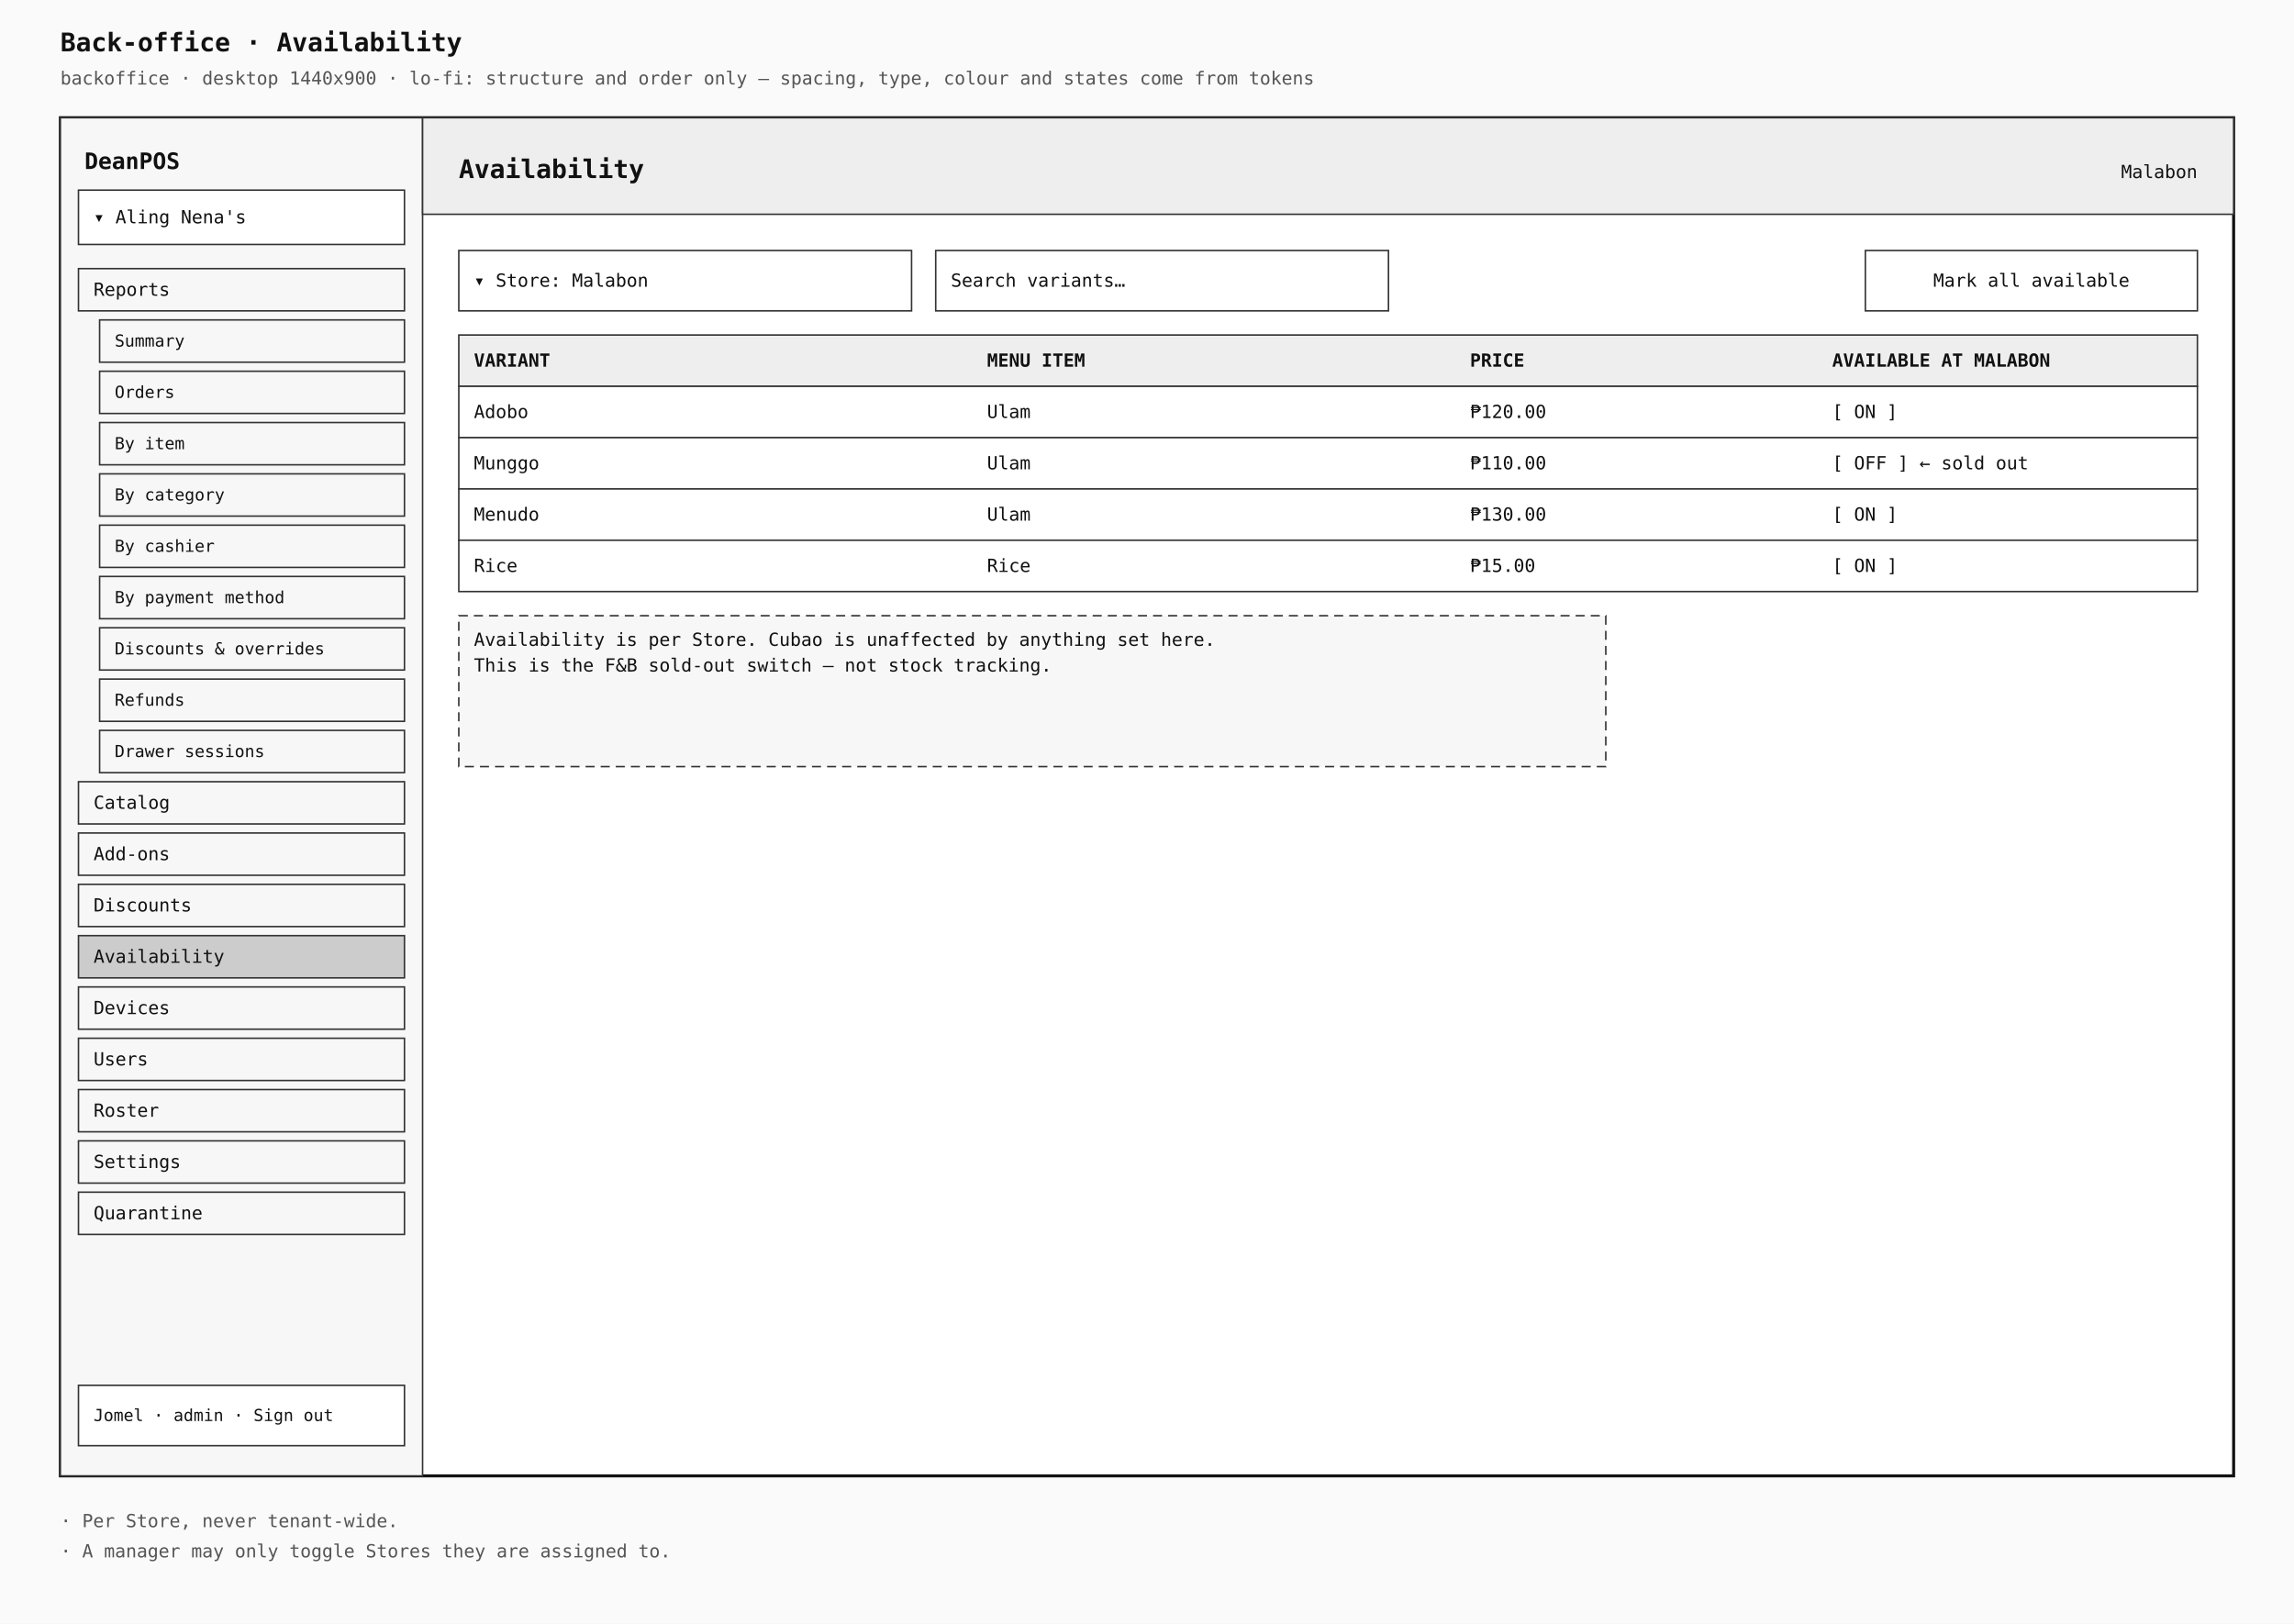
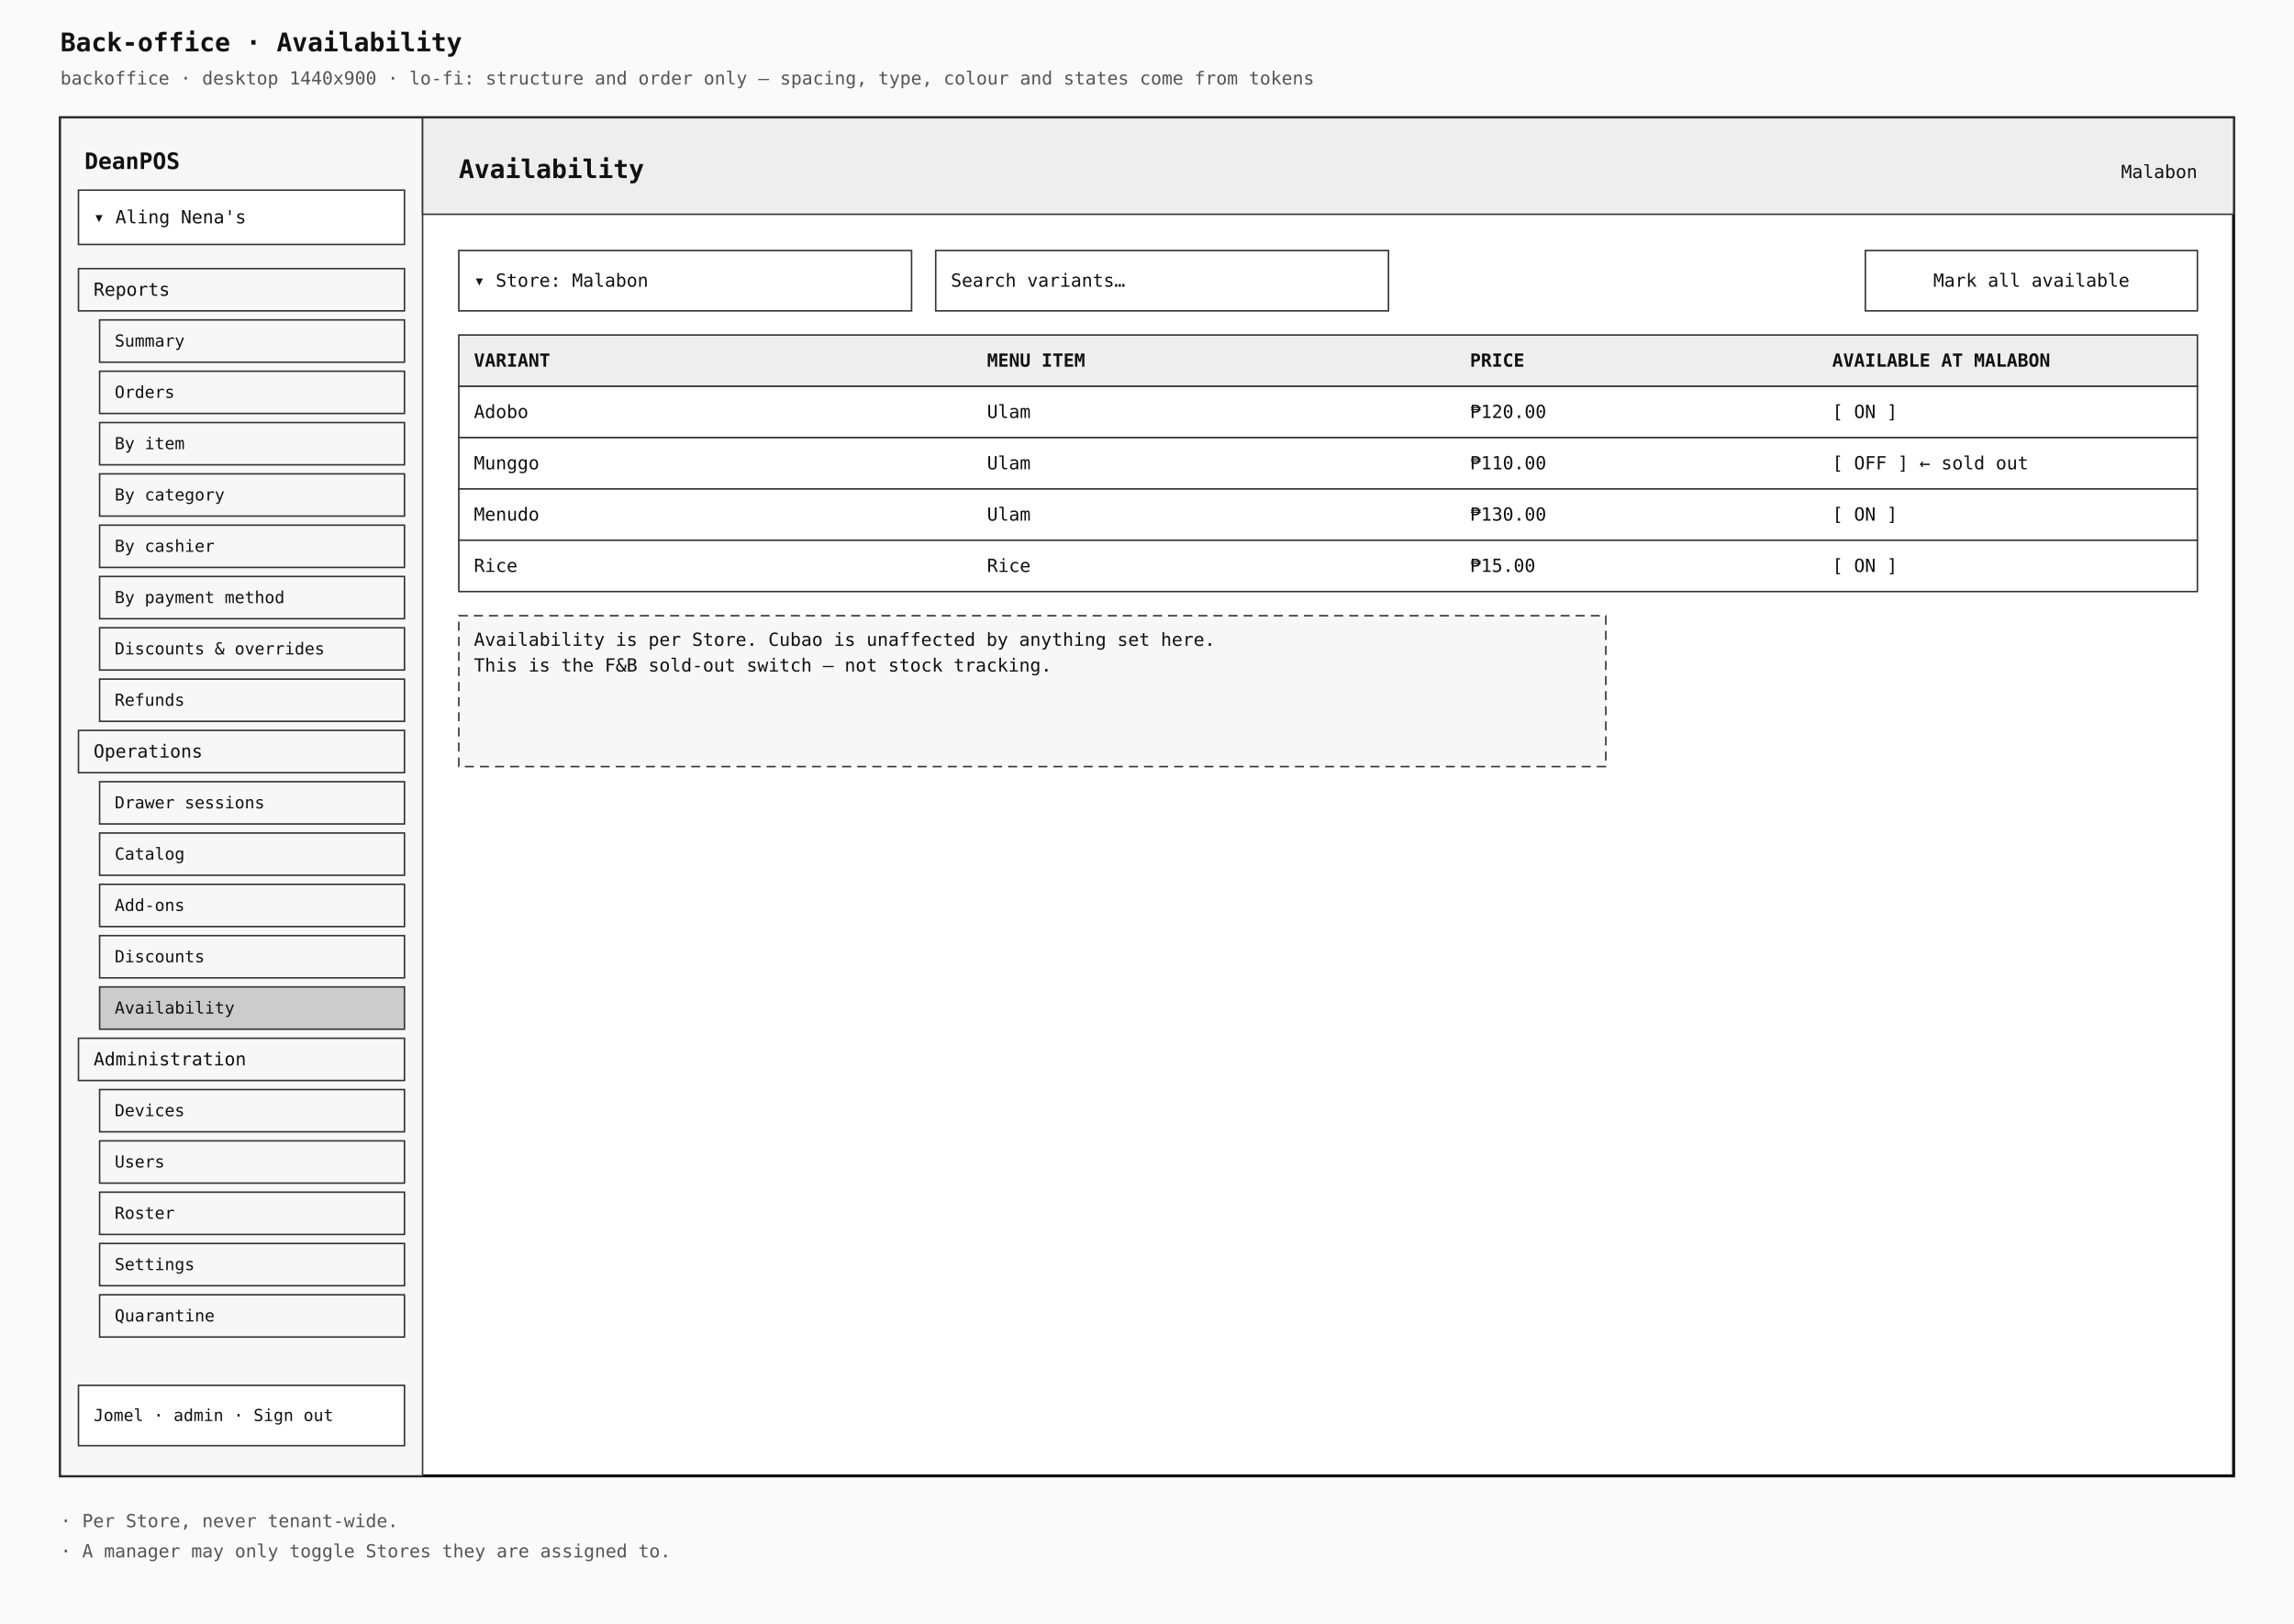
<svg xmlns="http://www.w3.org/2000/svg" width="1520" height="1076" viewBox="0 0 1520 1076" font-family="ui-monospace, SFMono-Regular, Menlo, monospace">
  <rect width="1520" height="1076" fill="#fafafa" />
  <text x="40" y="34" font-size="17" font-weight="bold" fill="#111">Back-office · Availability</text>
  <text x="40" y="56" font-size="12" fill="#555">backoffice · desktop 1440x900 · lo-fi: structure and order only — spacing, type, colour and states come from tokens</text>
  <g transform="translate(40,78)">
    <rect x="0" y="0" width="1440" height="900" fill="#ffffff" stroke="#111" stroke-width="2" />
    <rect x="0" y="0" width="240" height="900" rx="0" fill="#f7f7f7" stroke="#333" stroke-width="1" />
    <text x="16" y="34" font-size="15" text-anchor="start" font-weight="bold" fill="#111">DeanPOS</text>
    <rect x="12" y="48" width="216" height="36" rx="0" fill="#ffffff" stroke="#333" stroke-width="1" />
    <text x="22" y="70.0" font-size="12" fill="#111">▾  Aling Nena's</text>
    <rect x="12" y="100" width="216" height="28" rx="0" fill="#f7f7f7" stroke="#333" stroke-width="1" />
    <text x="22" y="118.0" font-size="12" fill="#111">Reports</text>
    <rect x="26" y="134" width="202" height="28" rx="0" fill="#f7f7f7" stroke="#333" stroke-width="1" />
    <text x="36" y="151.667" font-size="11" fill="#111">Summary</text>
    <rect x="26" y="168" width="202" height="28" rx="0" fill="#f7f7f7" stroke="#333" stroke-width="1" />
    <text x="36" y="185.667" font-size="11" fill="#111">Orders</text>
    <rect x="26" y="202" width="202" height="28" rx="0" fill="#f7f7f7" stroke="#333" stroke-width="1" />
    <text x="36" y="219.667" font-size="11" fill="#111">By item</text>
    <rect x="26" y="236" width="202" height="28" rx="0" fill="#f7f7f7" stroke="#333" stroke-width="1" />
    <text x="36" y="253.667" font-size="11" fill="#111">By category</text>
    <rect x="26" y="270" width="202" height="28" rx="0" fill="#f7f7f7" stroke="#333" stroke-width="1" />
    <text x="36" y="287.667" font-size="11" fill="#111">By cashier</text>
    <rect x="26" y="304" width="202" height="28" rx="0" fill="#f7f7f7" stroke="#333" stroke-width="1" />
    <text x="36" y="321.667" font-size="11" fill="#111">By payment method</text>
    <rect x="26" y="338" width="202" height="28" rx="0" fill="#f7f7f7" stroke="#333" stroke-width="1" />
    <text x="36" y="355.667" font-size="11" fill="#111">Discounts &amp; overrides</text>
    <rect x="26" y="372" width="202" height="28" rx="0" fill="#f7f7f7" stroke="#333" stroke-width="1" />
    <text x="36" y="389.667" font-size="11" fill="#111">Refunds</text>
-     <rect x="26" y="406" width="202" height="28" rx="0" fill="#f7f7f7" stroke="#333" stroke-width="1" />
-     <text x="36" y="423.667" font-size="11" fill="#111">Drawer sessions</text>
-     <rect x="12" y="440" width="216" height="28" rx="0" fill="#f7f7f7" stroke="#333" stroke-width="1" />
-     <text x="22" y="458.0" font-size="12" fill="#111">Catalog</text>
-     <rect x="12" y="474" width="216" height="28" rx="0" fill="#f7f7f7" stroke="#333" stroke-width="1" />
-     <text x="22" y="492.0" font-size="12" fill="#111">Add-ons</text>
-     <rect x="12" y="508" width="216" height="28" rx="0" fill="#f7f7f7" stroke="#333" stroke-width="1" />
-     <text x="22" y="526.0" font-size="12" fill="#111">Discounts</text>
-     <rect x="12" y="542" width="216" height="28" rx="0" fill="#cccccc" stroke="#333" stroke-width="1" />
-     <text x="22" y="560.0" font-size="12" fill="#111">Availability</text>
-     <rect x="12" y="576" width="216" height="28" rx="0" fill="#f7f7f7" stroke="#333" stroke-width="1" />
-     <text x="22" y="594.0" font-size="12" fill="#111">Devices</text>
+     <rect x="12" y="406" width="216" height="28" rx="0" fill="#f7f7f7" stroke="#333" stroke-width="1" />
+     <text x="22" y="424.0" font-size="12" fill="#111">Operations</text>
+     <rect x="26" y="440" width="202" height="28" rx="0" fill="#f7f7f7" stroke="#333" stroke-width="1" />
+     <text x="36" y="457.667" font-size="11" fill="#111">Drawer sessions</text>
+     <rect x="26" y="474" width="202" height="28" rx="0" fill="#f7f7f7" stroke="#333" stroke-width="1" />
+     <text x="36" y="491.667" font-size="11" fill="#111">Catalog</text>
+     <rect x="26" y="508" width="202" height="28" rx="0" fill="#f7f7f7" stroke="#333" stroke-width="1" />
+     <text x="36" y="525.667" font-size="11" fill="#111">Add-ons</text>
+     <rect x="26" y="542" width="202" height="28" rx="0" fill="#f7f7f7" stroke="#333" stroke-width="1" />
+     <text x="36" y="559.667" font-size="11" fill="#111">Discounts</text>
+     <rect x="26" y="576" width="202" height="28" rx="0" fill="#cccccc" stroke="#333" stroke-width="1" />
+     <text x="36" y="593.667" font-size="11" fill="#111">Availability</text>
    <rect x="12" y="610" width="216" height="28" rx="0" fill="#f7f7f7" stroke="#333" stroke-width="1" />
-     <text x="22" y="628.0" font-size="12" fill="#111">Users</text>
-     <rect x="12" y="644" width="216" height="28" rx="0" fill="#f7f7f7" stroke="#333" stroke-width="1" />
-     <text x="22" y="662.0" font-size="12" fill="#111">Roster</text>
-     <rect x="12" y="678" width="216" height="28" rx="0" fill="#f7f7f7" stroke="#333" stroke-width="1" />
-     <text x="22" y="696.0" font-size="12" fill="#111">Settings</text>
-     <rect x="12" y="712" width="216" height="28" rx="0" fill="#f7f7f7" stroke="#333" stroke-width="1" />
-     <text x="22" y="730.0" font-size="12" fill="#111">Quarantine</text>
+     <text x="22" y="628.0" font-size="12" fill="#111">Administration</text>
+     <rect x="26" y="644" width="202" height="28" rx="0" fill="#f7f7f7" stroke="#333" stroke-width="1" />
+     <text x="36" y="661.667" font-size="11" fill="#111">Devices</text>
+     <rect x="26" y="678" width="202" height="28" rx="0" fill="#f7f7f7" stroke="#333" stroke-width="1" />
+     <text x="36" y="695.667" font-size="11" fill="#111">Users</text>
+     <rect x="26" y="712" width="202" height="28" rx="0" fill="#f7f7f7" stroke="#333" stroke-width="1" />
+     <text x="36" y="729.667" font-size="11" fill="#111">Roster</text>
+     <rect x="26" y="746" width="202" height="28" rx="0" fill="#f7f7f7" stroke="#333" stroke-width="1" />
+     <text x="36" y="763.667" font-size="11" fill="#111">Settings</text>
+     <rect x="26" y="780" width="202" height="28" rx="0" fill="#f7f7f7" stroke="#333" stroke-width="1" />
+     <text x="36" y="797.667" font-size="11" fill="#111">Quarantine</text>
    <rect x="12" y="840" width="216" height="40" rx="0" fill="#ffffff" stroke="#333" stroke-width="1" />
    <text x="22" y="863.667" font-size="11" fill="#111">Jomel · admin  ·  Sign out</text>
    <rect x="240" y="0" width="1200" height="64" rx="0" fill="#eeeeee" stroke="#333" stroke-width="1" />
    <text x="264" y="40" font-size="17" text-anchor="start" font-weight="bold" fill="#111">Availability</text>
    <text x="1416" y="40" font-size="12" text-anchor="end" font-weight="normal" fill="#111">Malabon</text>
    <rect x="264" y="88" width="300" height="40" rx="0" fill="#ffffff" stroke="#333" stroke-width="1" />
    <text x="274" y="112.0" font-size="12" fill="#111">▾  Store: Malabon</text>
    <rect x="580" y="88" width="300" height="40" rx="0" fill="#ffffff" stroke="#333" stroke-width="1" />
    <text x="590" y="112.0" font-size="12" fill="#111">Search variants…</text>
    <rect x="1196" y="88" width="220" height="40" rx="0" fill="#ffffff" stroke="#333" stroke-width="1" />
    <text x="1306.0" y="112.0" font-size="12" text-anchor="middle" fill="#111">Mark all available</text>
    <rect x="264" y="144" width="1152" height="34" rx="0" fill="#eeeeee" stroke="#333" stroke-width="1" />
    <text x="274" y="165.0" font-size="12" text-anchor="start" font-weight="bold" fill="#111">VARIANT</text>
    <text x="614" y="165.0" font-size="12" text-anchor="start" font-weight="bold" fill="#111">MENU ITEM</text>
    <text x="934" y="165.0" font-size="12" text-anchor="start" font-weight="bold" fill="#111">PRICE</text>
    <text x="1174" y="165.0" font-size="12" text-anchor="start" font-weight="bold" fill="#111">AVAILABLE AT MALABON</text>
    <rect x="264" y="178" width="1152" height="34" rx="0" fill="#ffffff" stroke="#333" stroke-width="1" />
    <text x="274" y="199.0" font-size="12" text-anchor="start" font-weight="normal" fill="#111">Adobo</text>
    <text x="614" y="199.0" font-size="12" text-anchor="start" font-weight="normal" fill="#111">Ulam</text>
    <text x="934" y="199.0" font-size="12" text-anchor="start" font-weight="normal" fill="#111">₱120.00</text>
    <text x="1174" y="199.0" font-size="12" text-anchor="start" font-weight="normal" fill="#111">[ ON  ]</text>
    <rect x="264" y="212" width="1152" height="34" rx="0" fill="#ffffff" stroke="#333" stroke-width="1" />
    <text x="274" y="233.0" font-size="12" text-anchor="start" font-weight="normal" fill="#111">Munggo</text>
    <text x="614" y="233.0" font-size="12" text-anchor="start" font-weight="normal" fill="#111">Ulam</text>
    <text x="934" y="233.0" font-size="12" text-anchor="start" font-weight="normal" fill="#111">₱110.00</text>
    <text x="1174" y="233.0" font-size="12" text-anchor="start" font-weight="normal" fill="#111">[ OFF ]  ← sold out</text>
    <rect x="264" y="246" width="1152" height="34" rx="0" fill="#ffffff" stroke="#333" stroke-width="1" />
    <text x="274" y="267.0" font-size="12" text-anchor="start" font-weight="normal" fill="#111">Menudo</text>
    <text x="614" y="267.0" font-size="12" text-anchor="start" font-weight="normal" fill="#111">Ulam</text>
    <text x="934" y="267.0" font-size="12" text-anchor="start" font-weight="normal" fill="#111">₱130.00</text>
    <text x="1174" y="267.0" font-size="12" text-anchor="start" font-weight="normal" fill="#111">[ ON  ]</text>
    <rect x="264" y="280" width="1152" height="34" rx="0" fill="#ffffff" stroke="#333" stroke-width="1" />
    <text x="274" y="301.0" font-size="12" text-anchor="start" font-weight="normal" fill="#111">Rice</text>
    <text x="614" y="301.0" font-size="12" text-anchor="start" font-weight="normal" fill="#111">Rice</text>
    <text x="934" y="301.0" font-size="12" text-anchor="start" font-weight="normal" fill="#111">₱15.00</text>
    <text x="1174" y="301.0" font-size="12" text-anchor="start" font-weight="normal" fill="#111">[ ON  ]</text>
    <rect x="264" y="330" width="760" height="100" rx="0" fill="#f7f7f7" stroke="#333" stroke-width="1" stroke-dasharray="6 4" />
    <text x="274" y="350" font-size="12" fill="#111">Availability is per Store. Cubao is unaffected by anything set here.</text>
    <text x="274" y="367" font-size="12" fill="#111">This is the F&amp;B sold-out switch — not stock tracking.</text>
    <text x="0" y="934" font-size="12" fill="#555">· Per Store, never tenant-wide.</text>
    <text x="0" y="954" font-size="12" fill="#555">· A manager may only toggle Stores they are assigned to.</text>
  </g>
</svg>
